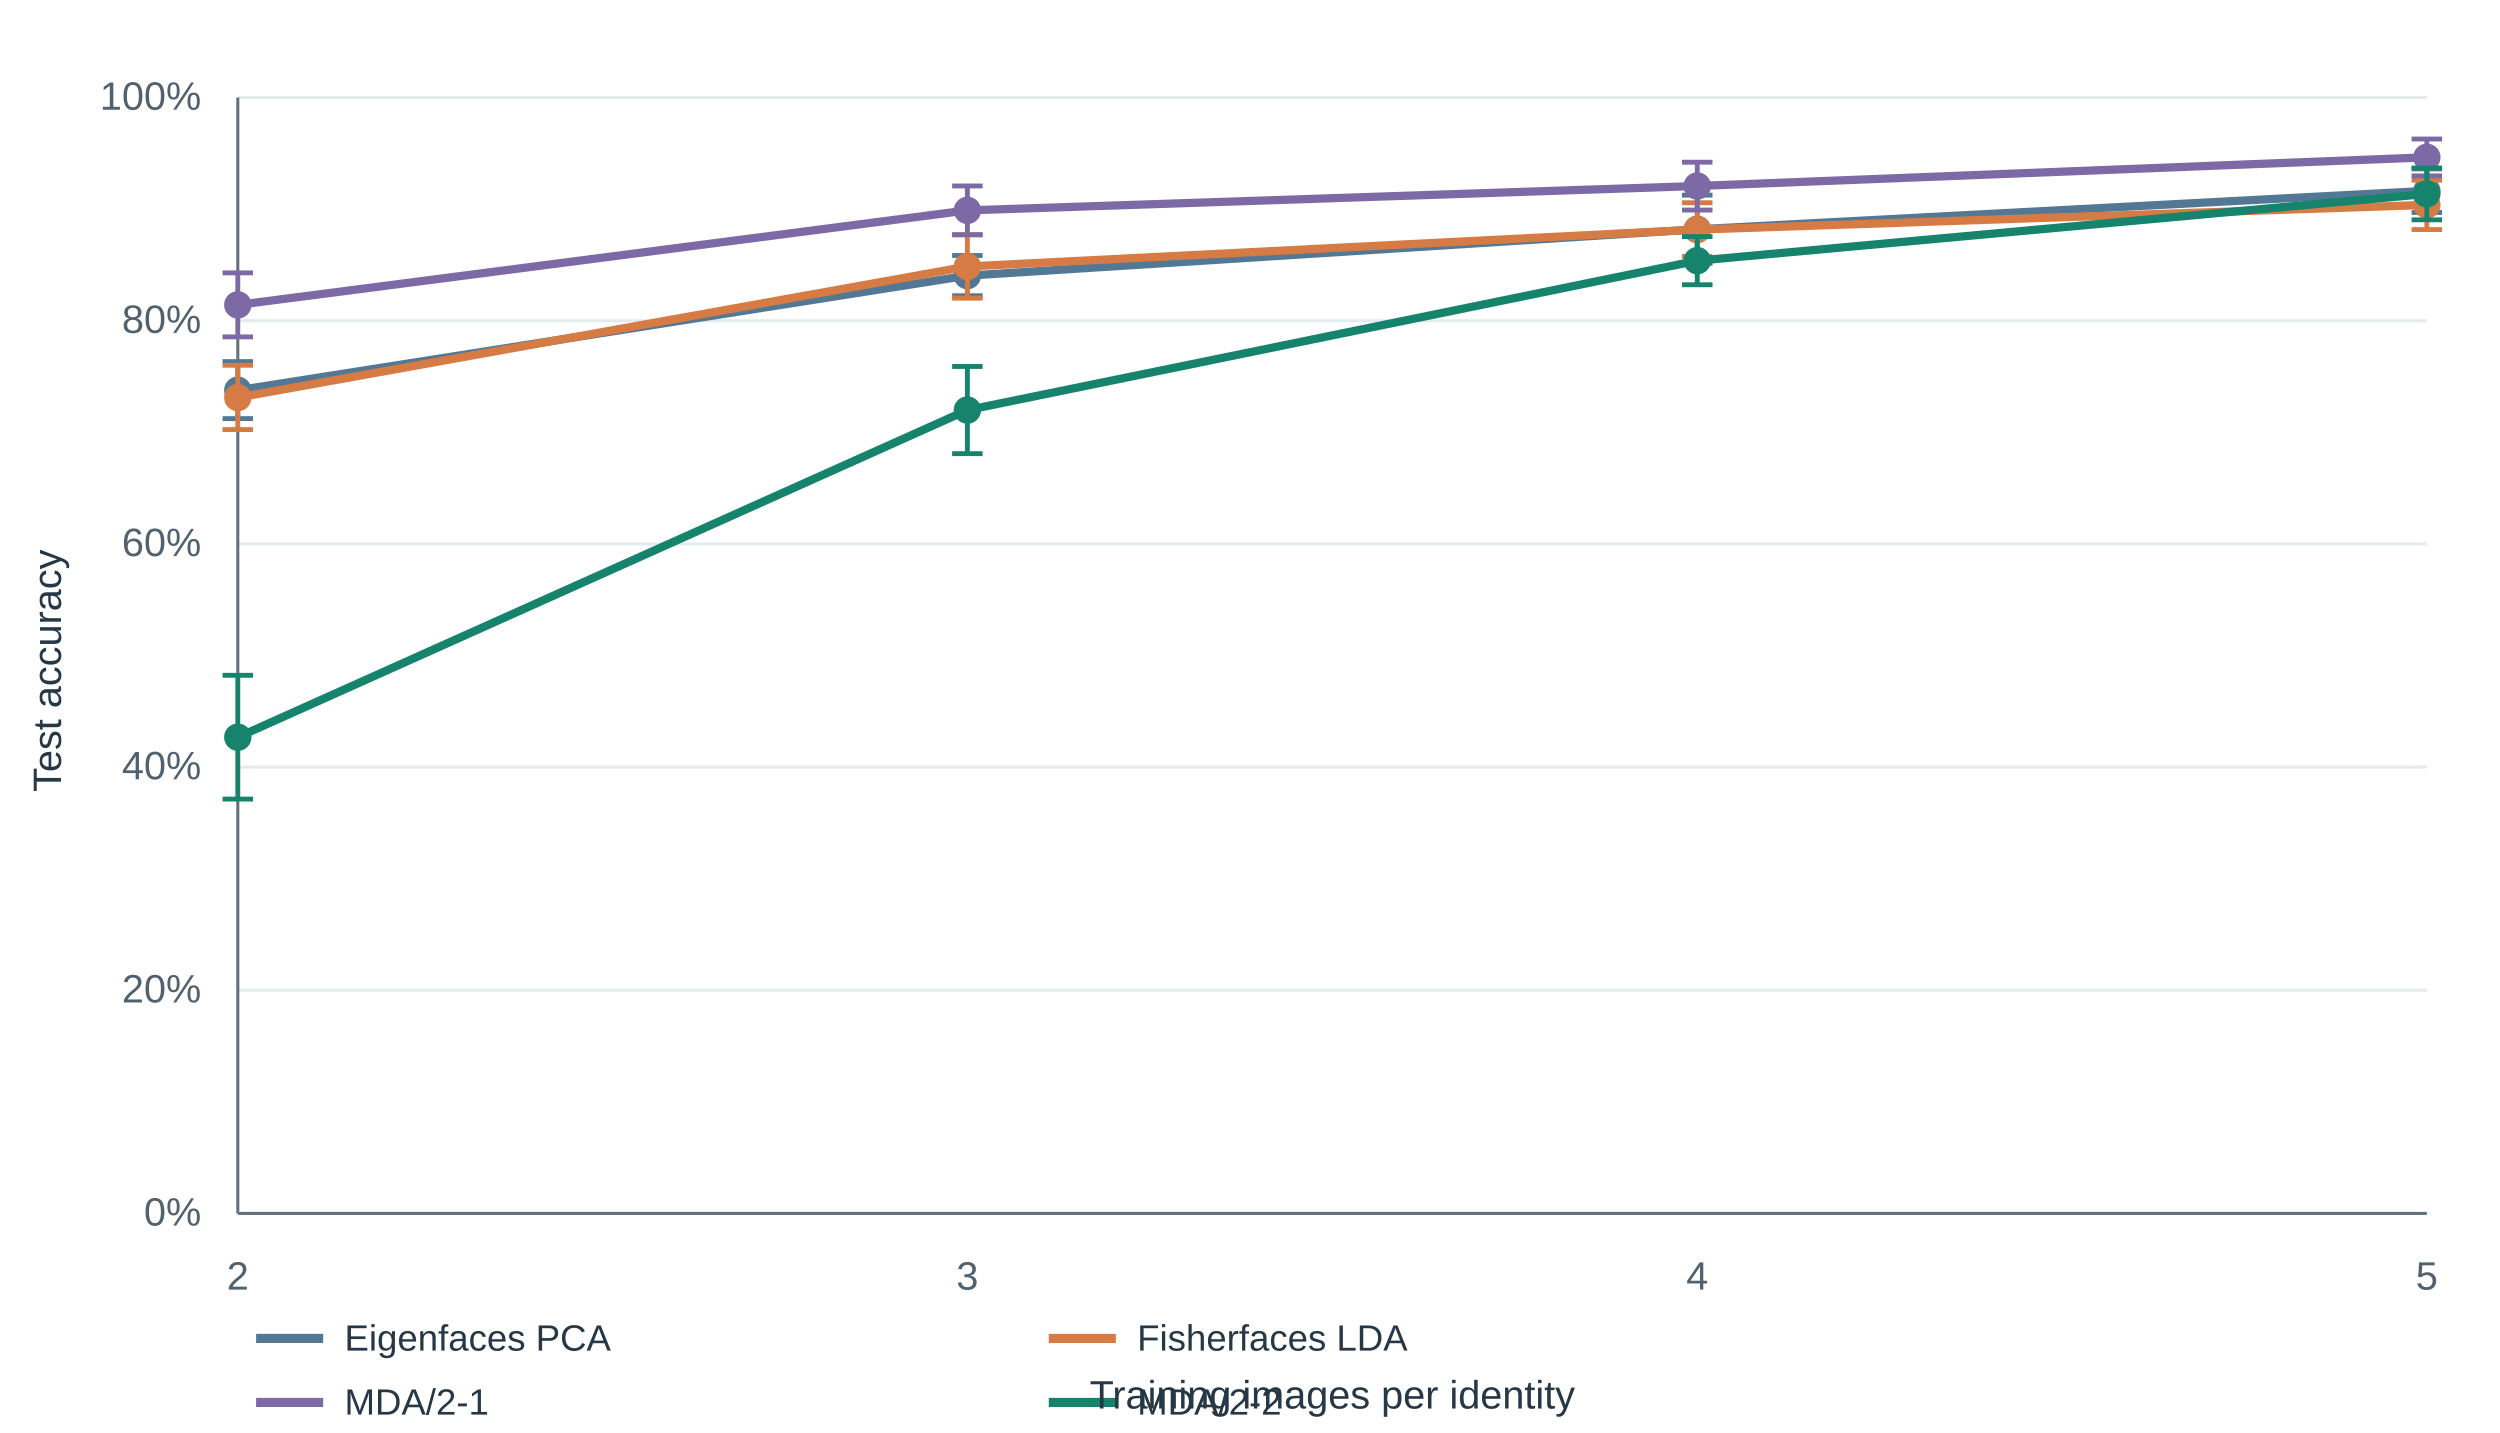
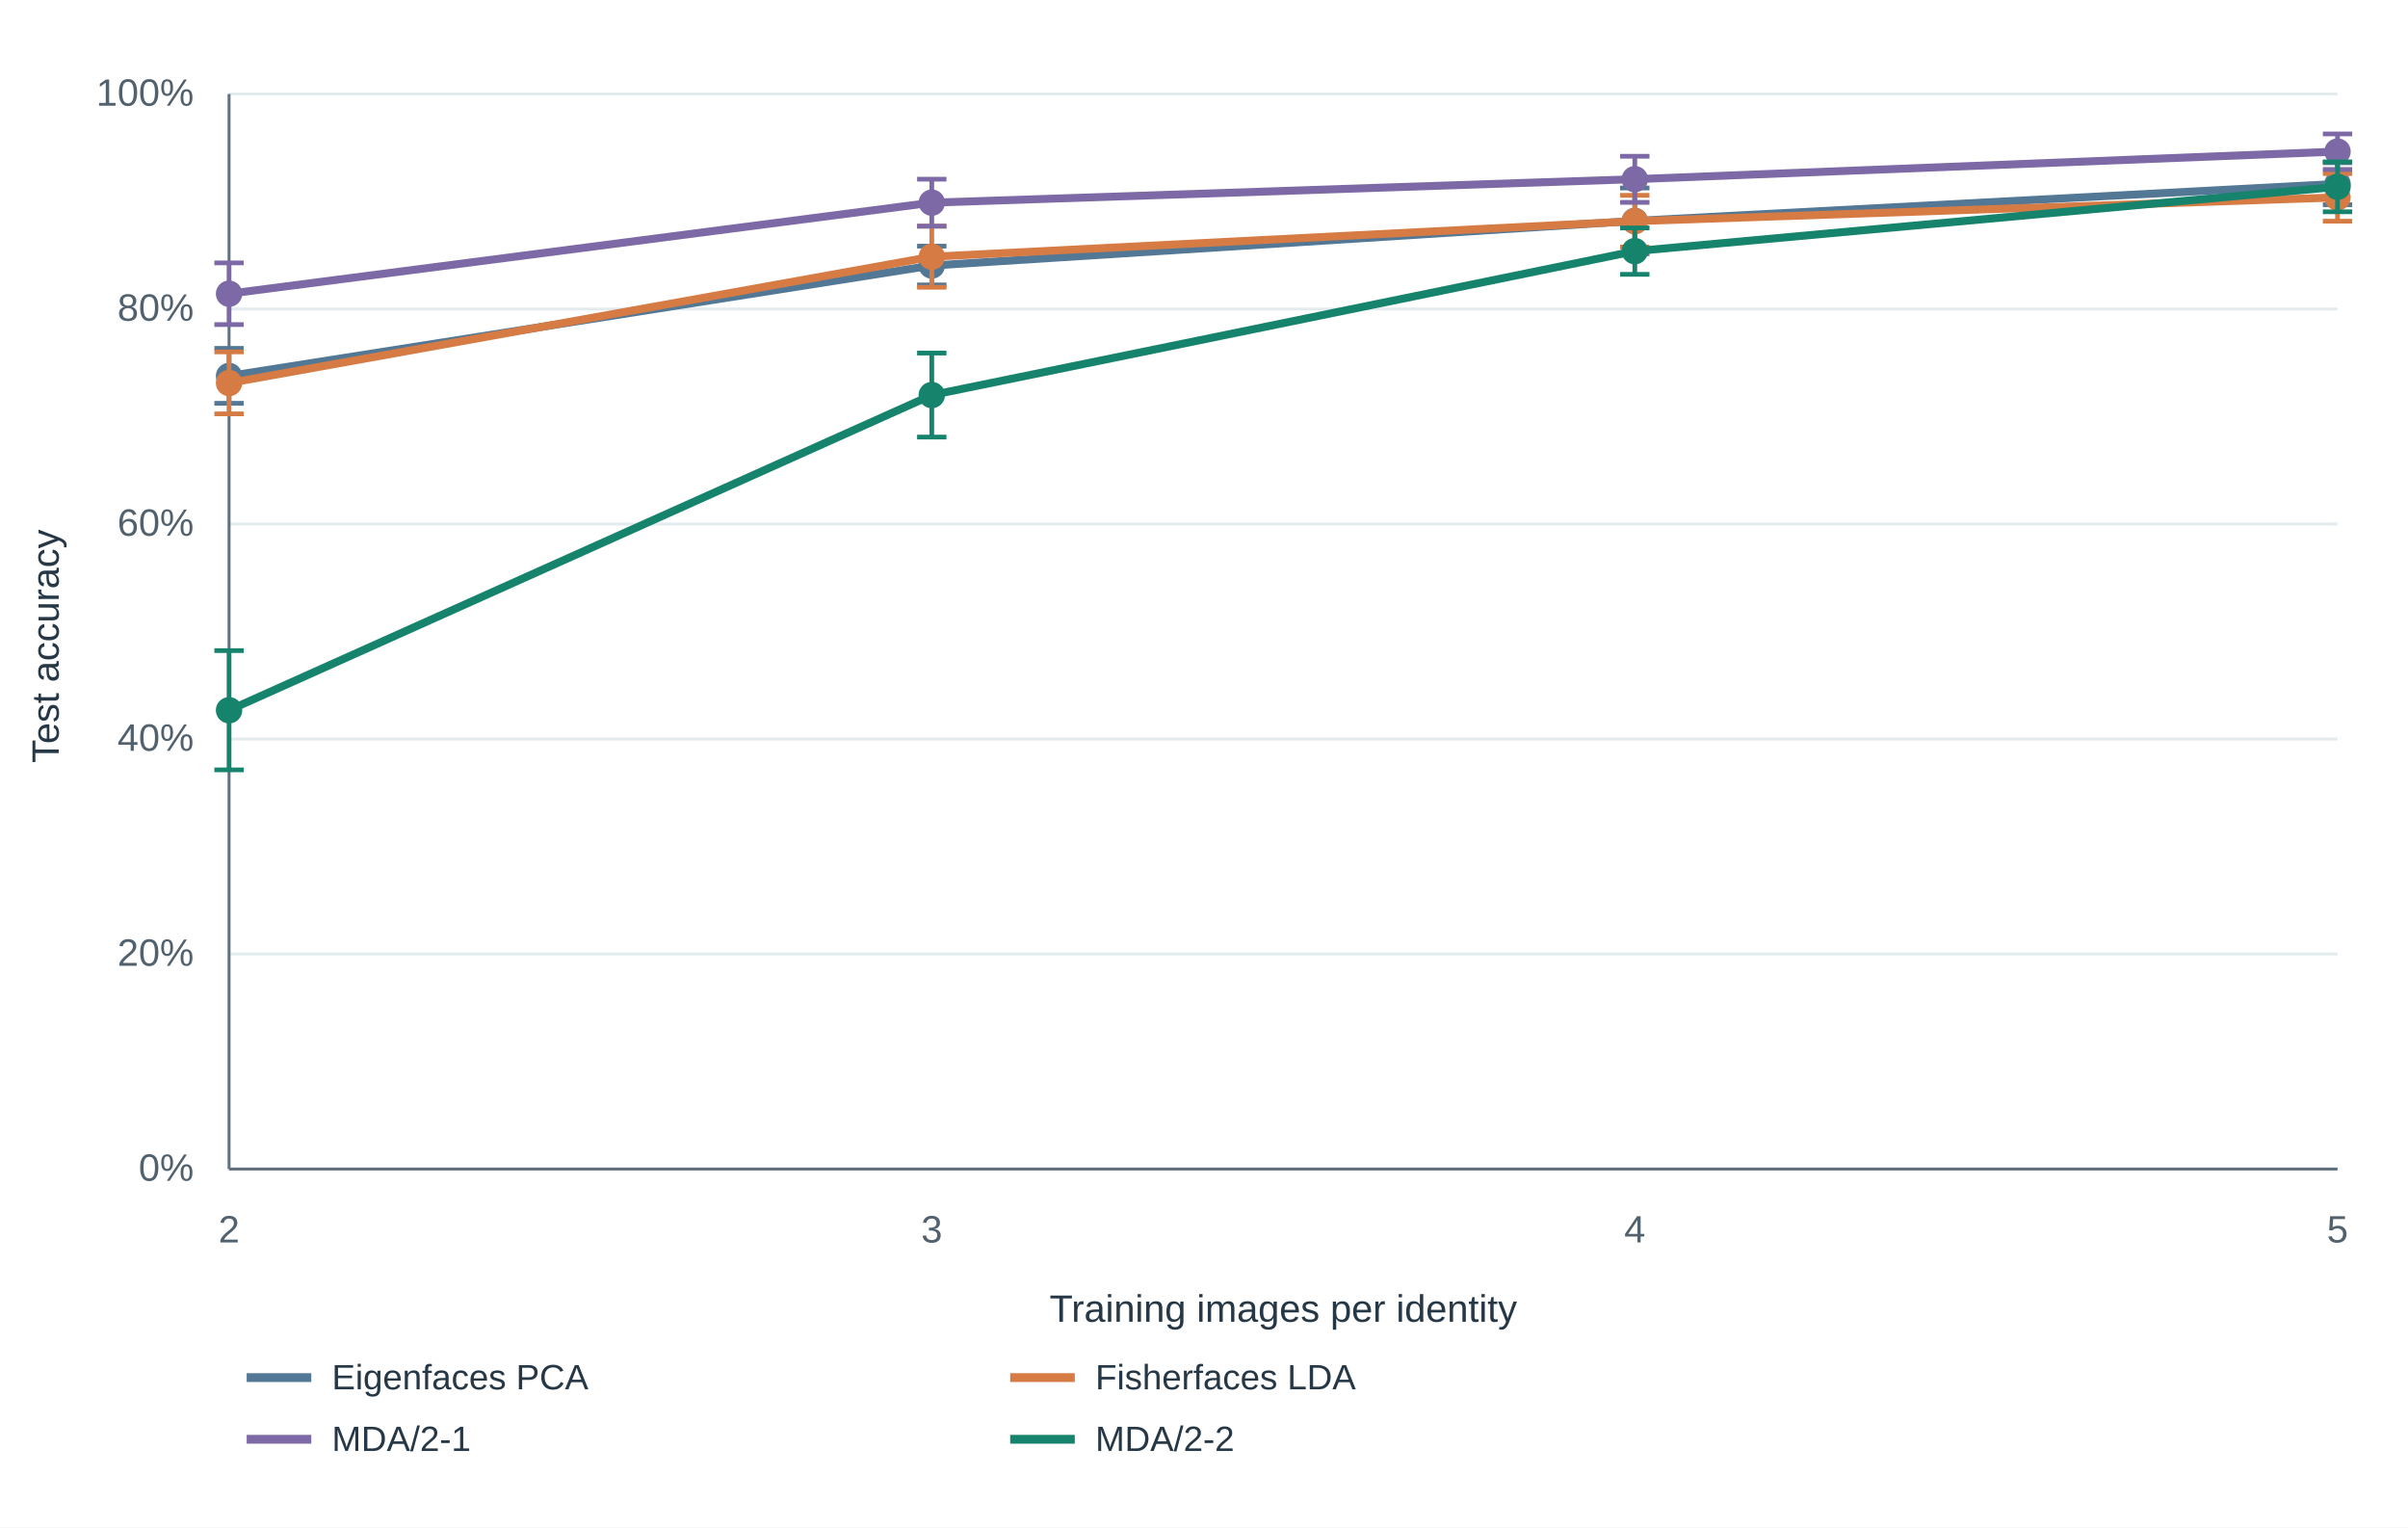
- <svg xmlns="http://www.w3.org/2000/svg" viewBox="0 0 820 470" role="img" aria-labelledby="title desc">
+ <svg xmlns="http://www.w3.org/2000/svg" viewBox="0 0 820 520" role="img" aria-labelledby="title desc">
  <rect width="100%" height="100%" fill="#ffffff" />
  <line x1="78" y1="398.0" x2="796" y2="398.0" stroke="#e4ebef" />
  <text x="66" y="402.0" text-anchor="end" font-family="Arial" font-size="13" fill="#51616d">0%</text>
  <line x1="78" y1="324.8" x2="796" y2="324.8" stroke="#e4ebef" />
  <text x="66" y="328.8" text-anchor="end" font-family="Arial" font-size="13" fill="#51616d">20%</text>
  <line x1="78" y1="251.6" x2="796" y2="251.6" stroke="#e4ebef" />
  <text x="66" y="255.6" text-anchor="end" font-family="Arial" font-size="13" fill="#51616d">40%</text>
  <line x1="78" y1="178.4" x2="796" y2="178.4" stroke="#e4ebef" />
  <text x="66" y="182.4" text-anchor="end" font-family="Arial" font-size="13" fill="#51616d">60%</text>
  <line x1="78" y1="105.2" x2="796" y2="105.2" stroke="#e4ebef" />
  <text x="66" y="109.2" text-anchor="end" font-family="Arial" font-size="13" fill="#51616d">80%</text>
  <line x1="78" y1="32.0" x2="796" y2="32.0" stroke="#e4ebef" />
  <text x="66" y="36.0" text-anchor="end" font-family="Arial" font-size="13" fill="#51616d">100%</text>
  <line x1="78" y1="398" x2="796" y2="398" stroke="#61717d" />
  <line x1="78" y1="32" x2="78" y2="398" stroke="#61717d" />
  <text x="78.0" y="423" text-anchor="middle" font-family="Arial" font-size="13" fill="#51616d">2</text>
  <text x="317.3" y="423" text-anchor="middle" font-family="Arial" font-size="13" fill="#51616d">3</text>
  <text x="556.7" y="423" text-anchor="middle" font-family="Arial" font-size="13" fill="#51616d">4</text>
  <text x="796.0" y="423" text-anchor="middle" font-family="Arial" font-size="13" fill="#51616d">5</text>
  <line x1="78.0" y1="118.6" x2="78.0" y2="137.3" stroke="#537895" stroke-width="1.6" />
  <line x1="73.0" y1="118.6" x2="83.0" y2="118.6" stroke="#537895" stroke-width="1.6" />
  <line x1="73.0" y1="137.3" x2="83.0" y2="137.3" stroke="#537895" stroke-width="1.6" />
  <circle cx="78.0" cy="128.0" r="4.5" fill="#537895" />
  <line x1="317.3" y1="83.8" x2="317.3" y2="97.0" stroke="#537895" stroke-width="1.6" />
  <line x1="312.3" y1="83.8" x2="322.3" y2="83.8" stroke="#537895" stroke-width="1.6" />
  <line x1="312.3" y1="97.0" x2="322.3" y2="97.0" stroke="#537895" stroke-width="1.6" />
  <circle cx="317.3" cy="90.4" r="4.5" fill="#537895" />
  <line x1="556.7" y1="64.0" x2="556.7" y2="86.4" stroke="#537895" stroke-width="1.6" />
  <line x1="551.7" y1="64.0" x2="561.7" y2="64.0" stroke="#537895" stroke-width="1.6" />
  <line x1="551.7" y1="86.4" x2="561.7" y2="86.4" stroke="#537895" stroke-width="1.6" />
  <circle cx="556.7" cy="75.2" r="4.5" fill="#537895" />
  <line x1="796.0" y1="55.4" x2="796.0" y2="69.7" stroke="#537895" stroke-width="1.6" />
  <line x1="791.0" y1="55.4" x2="801.0" y2="55.4" stroke="#537895" stroke-width="1.6" />
  <line x1="791.0" y1="69.7" x2="801.0" y2="69.7" stroke="#537895" stroke-width="1.6" />
  <circle cx="796.0" cy="62.6" r="4.5" fill="#537895" />
  <polyline points="78.0,128.0 317.3,90.4 556.7,75.2 796.0,62.6" fill="none" stroke="#537895" stroke-width="2.7" stroke-linejoin="round" stroke-linecap="round" />
  <line x1="78.0" y1="119.8" x2="78.0" y2="140.9" stroke="#D67B43" stroke-width="1.6" />
  <line x1="73.0" y1="119.8" x2="83.0" y2="119.8" stroke="#D67B43" stroke-width="1.6" />
  <line x1="73.0" y1="140.9" x2="83.0" y2="140.9" stroke="#D67B43" stroke-width="1.6" />
  <circle cx="78.0" cy="130.4" r="4.5" fill="#D67B43" />
  <line x1="317.3" y1="77.0" x2="317.3" y2="97.8" stroke="#D67B43" stroke-width="1.6" />
  <line x1="312.3" y1="77.0" x2="322.3" y2="77.0" stroke="#D67B43" stroke-width="1.6" />
  <line x1="312.3" y1="97.8" x2="322.3" y2="97.8" stroke="#D67B43" stroke-width="1.6" />
  <circle cx="317.3" cy="87.4" r="4.5" fill="#D67B43" />
  <line x1="556.7" y1="66.5" x2="556.7" y2="84.1" stroke="#D67B43" stroke-width="1.6" />
  <line x1="551.7" y1="66.5" x2="561.7" y2="66.5" stroke="#D67B43" stroke-width="1.6" />
  <line x1="551.7" y1="84.1" x2="561.7" y2="84.1" stroke="#D67B43" stroke-width="1.6" />
  <circle cx="556.7" cy="75.3" r="4.5" fill="#D67B43" />
  <line x1="796.0" y1="59.1" x2="796.0" y2="75.3" stroke="#D67B43" stroke-width="1.6" />
  <line x1="791.0" y1="59.1" x2="801.0" y2="59.1" stroke="#D67B43" stroke-width="1.6" />
  <line x1="791.0" y1="75.3" x2="801.0" y2="75.3" stroke="#D67B43" stroke-width="1.6" />
  <circle cx="796.0" cy="67.2" r="4.5" fill="#D67B43" />
  <polyline points="78.0,130.4 317.3,87.4 556.7,75.3 796.0,67.2" fill="none" stroke="#D67B43" stroke-width="2.7" stroke-linejoin="round" stroke-linecap="round" />
  <line x1="78.0" y1="89.5" x2="78.0" y2="110.5" stroke="#7C69A6" stroke-width="1.6" />
  <line x1="73.0" y1="89.5" x2="83.0" y2="89.5" stroke="#7C69A6" stroke-width="1.6" />
  <line x1="73.0" y1="110.5" x2="83.0" y2="110.5" stroke="#7C69A6" stroke-width="1.6" />
  <circle cx="78.0" cy="100.0" r="4.5" fill="#7C69A6" />
  <line x1="317.3" y1="61.0" x2="317.3" y2="77.0" stroke="#7C69A6" stroke-width="1.6" />
  <line x1="312.3" y1="61.0" x2="322.3" y2="61.0" stroke="#7C69A6" stroke-width="1.6" />
  <line x1="312.3" y1="77.0" x2="322.3" y2="77.0" stroke="#7C69A6" stroke-width="1.6" />
  <circle cx="317.3" cy="69.0" r="4.5" fill="#7C69A6" />
  <line x1="556.7" y1="53.2" x2="556.7" y2="68.9" stroke="#7C69A6" stroke-width="1.6" />
  <line x1="551.7" y1="53.2" x2="561.7" y2="53.2" stroke="#7C69A6" stroke-width="1.6" />
  <line x1="551.7" y1="68.9" x2="561.7" y2="68.9" stroke="#7C69A6" stroke-width="1.6" />
  <circle cx="556.7" cy="61.0" r="4.5" fill="#7C69A6" />
  <line x1="796.0" y1="45.6" x2="796.0" y2="57.7" stroke="#7C69A6" stroke-width="1.6" />
  <line x1="791.0" y1="45.6" x2="801.0" y2="45.6" stroke="#7C69A6" stroke-width="1.6" />
  <line x1="791.0" y1="57.7" x2="801.0" y2="57.7" stroke="#7C69A6" stroke-width="1.6" />
  <circle cx="796.0" cy="51.6" r="4.5" fill="#7C69A6" />
  <polyline points="78.0,100.0 317.3,69.0 556.7,61.0 796.0,51.6" fill="none" stroke="#7C69A6" stroke-width="2.7" stroke-linejoin="round" stroke-linecap="round" />
  <line x1="78.0" y1="221.5" x2="78.0" y2="262.1" stroke="#16836D" stroke-width="1.6" />
  <line x1="73.0" y1="221.5" x2="83.0" y2="221.5" stroke="#16836D" stroke-width="1.6" />
  <line x1="73.0" y1="262.1" x2="83.0" y2="262.1" stroke="#16836D" stroke-width="1.6" />
  <circle cx="78.0" cy="241.8" r="4.5" fill="#16836D" />
  <line x1="317.3" y1="120.2" x2="317.3" y2="148.8" stroke="#16836D" stroke-width="1.6" />
  <line x1="312.3" y1="120.2" x2="322.3" y2="120.2" stroke="#16836D" stroke-width="1.6" />
  <line x1="312.3" y1="148.8" x2="322.3" y2="148.8" stroke="#16836D" stroke-width="1.6" />
  <circle cx="317.3" cy="134.5" r="4.5" fill="#16836D" />
  <line x1="556.7" y1="77.6" x2="556.7" y2="93.4" stroke="#16836D" stroke-width="1.6" />
  <line x1="551.7" y1="77.6" x2="561.7" y2="77.6" stroke="#16836D" stroke-width="1.6" />
  <line x1="551.7" y1="93.4" x2="561.7" y2="93.4" stroke="#16836D" stroke-width="1.6" />
  <circle cx="556.7" cy="85.5" r="4.5" fill="#16836D" />
  <line x1="796.0" y1="55.1" x2="796.0" y2="72.1" stroke="#16836D" stroke-width="1.6" />
  <line x1="791.0" y1="55.1" x2="801.0" y2="55.1" stroke="#16836D" stroke-width="1.6" />
  <line x1="791.0" y1="72.1" x2="801.0" y2="72.1" stroke="#16836D" stroke-width="1.6" />
  <circle cx="796.0" cy="63.6" r="4.5" fill="#16836D" />
  <polyline points="78.0,241.8 317.3,134.5 556.7,85.5 796.0,63.6" fill="none" stroke="#16836D" stroke-width="2.7" stroke-linejoin="round" stroke-linecap="round" />
-   <line x1="84" y1="439" x2="106" y2="439" stroke="#537895" stroke-width="3" />
-   <text x="113" y="443" font-family="Arial" font-size="12" fill="#263746">Eigenfaces PCA</text>
-   <line x1="344" y1="439" x2="366" y2="439" stroke="#D67B43" stroke-width="3" />
-   <text x="373" y="443" font-family="Arial" font-size="12" fill="#263746">Fisherfaces LDA</text>
-   <line x1="84" y1="460" x2="106" y2="460" stroke="#7C69A6" stroke-width="3" />
-   <text x="113" y="464" font-family="Arial" font-size="12" fill="#263746">MDA/2-1</text>
-   <line x1="344" y1="460" x2="366" y2="460" stroke="#16836D" stroke-width="3" />
-   <text x="373" y="464" font-family="Arial" font-size="12" fill="#263746">MDA/2-2</text>
-   <text x="437.0" y="462" text-anchor="middle" font-family="Arial" font-size="13" fill="#263746">Training images per identity</text>
+   <line x1="84" y1="469" x2="106" y2="469" stroke="#537895" stroke-width="3" />
+   <text x="113" y="473" font-family="Arial" font-size="12" fill="#263746">Eigenfaces PCA</text>
+   <line x1="344" y1="469" x2="366" y2="469" stroke="#D67B43" stroke-width="3" />
+   <text x="373" y="473" font-family="Arial" font-size="12" fill="#263746">Fisherfaces LDA</text>
+   <line x1="84" y1="490" x2="106" y2="490" stroke="#7C69A6" stroke-width="3" />
+   <text x="113" y="494" font-family="Arial" font-size="12" fill="#263746">MDA/2-1</text>
+   <line x1="344" y1="490" x2="366" y2="490" stroke="#16836D" stroke-width="3" />
+   <text x="373" y="494" font-family="Arial" font-size="12" fill="#263746">MDA/2-2</text>
+   <text x="437.0" y="450" text-anchor="middle" font-family="Arial" font-size="13" fill="#263746">Training images per identity</text>
  <text transform="translate(20 220) rotate(-90)" text-anchor="middle" font-family="Arial" font-size="13" fill="#263746">Test accuracy</text>
</svg>
